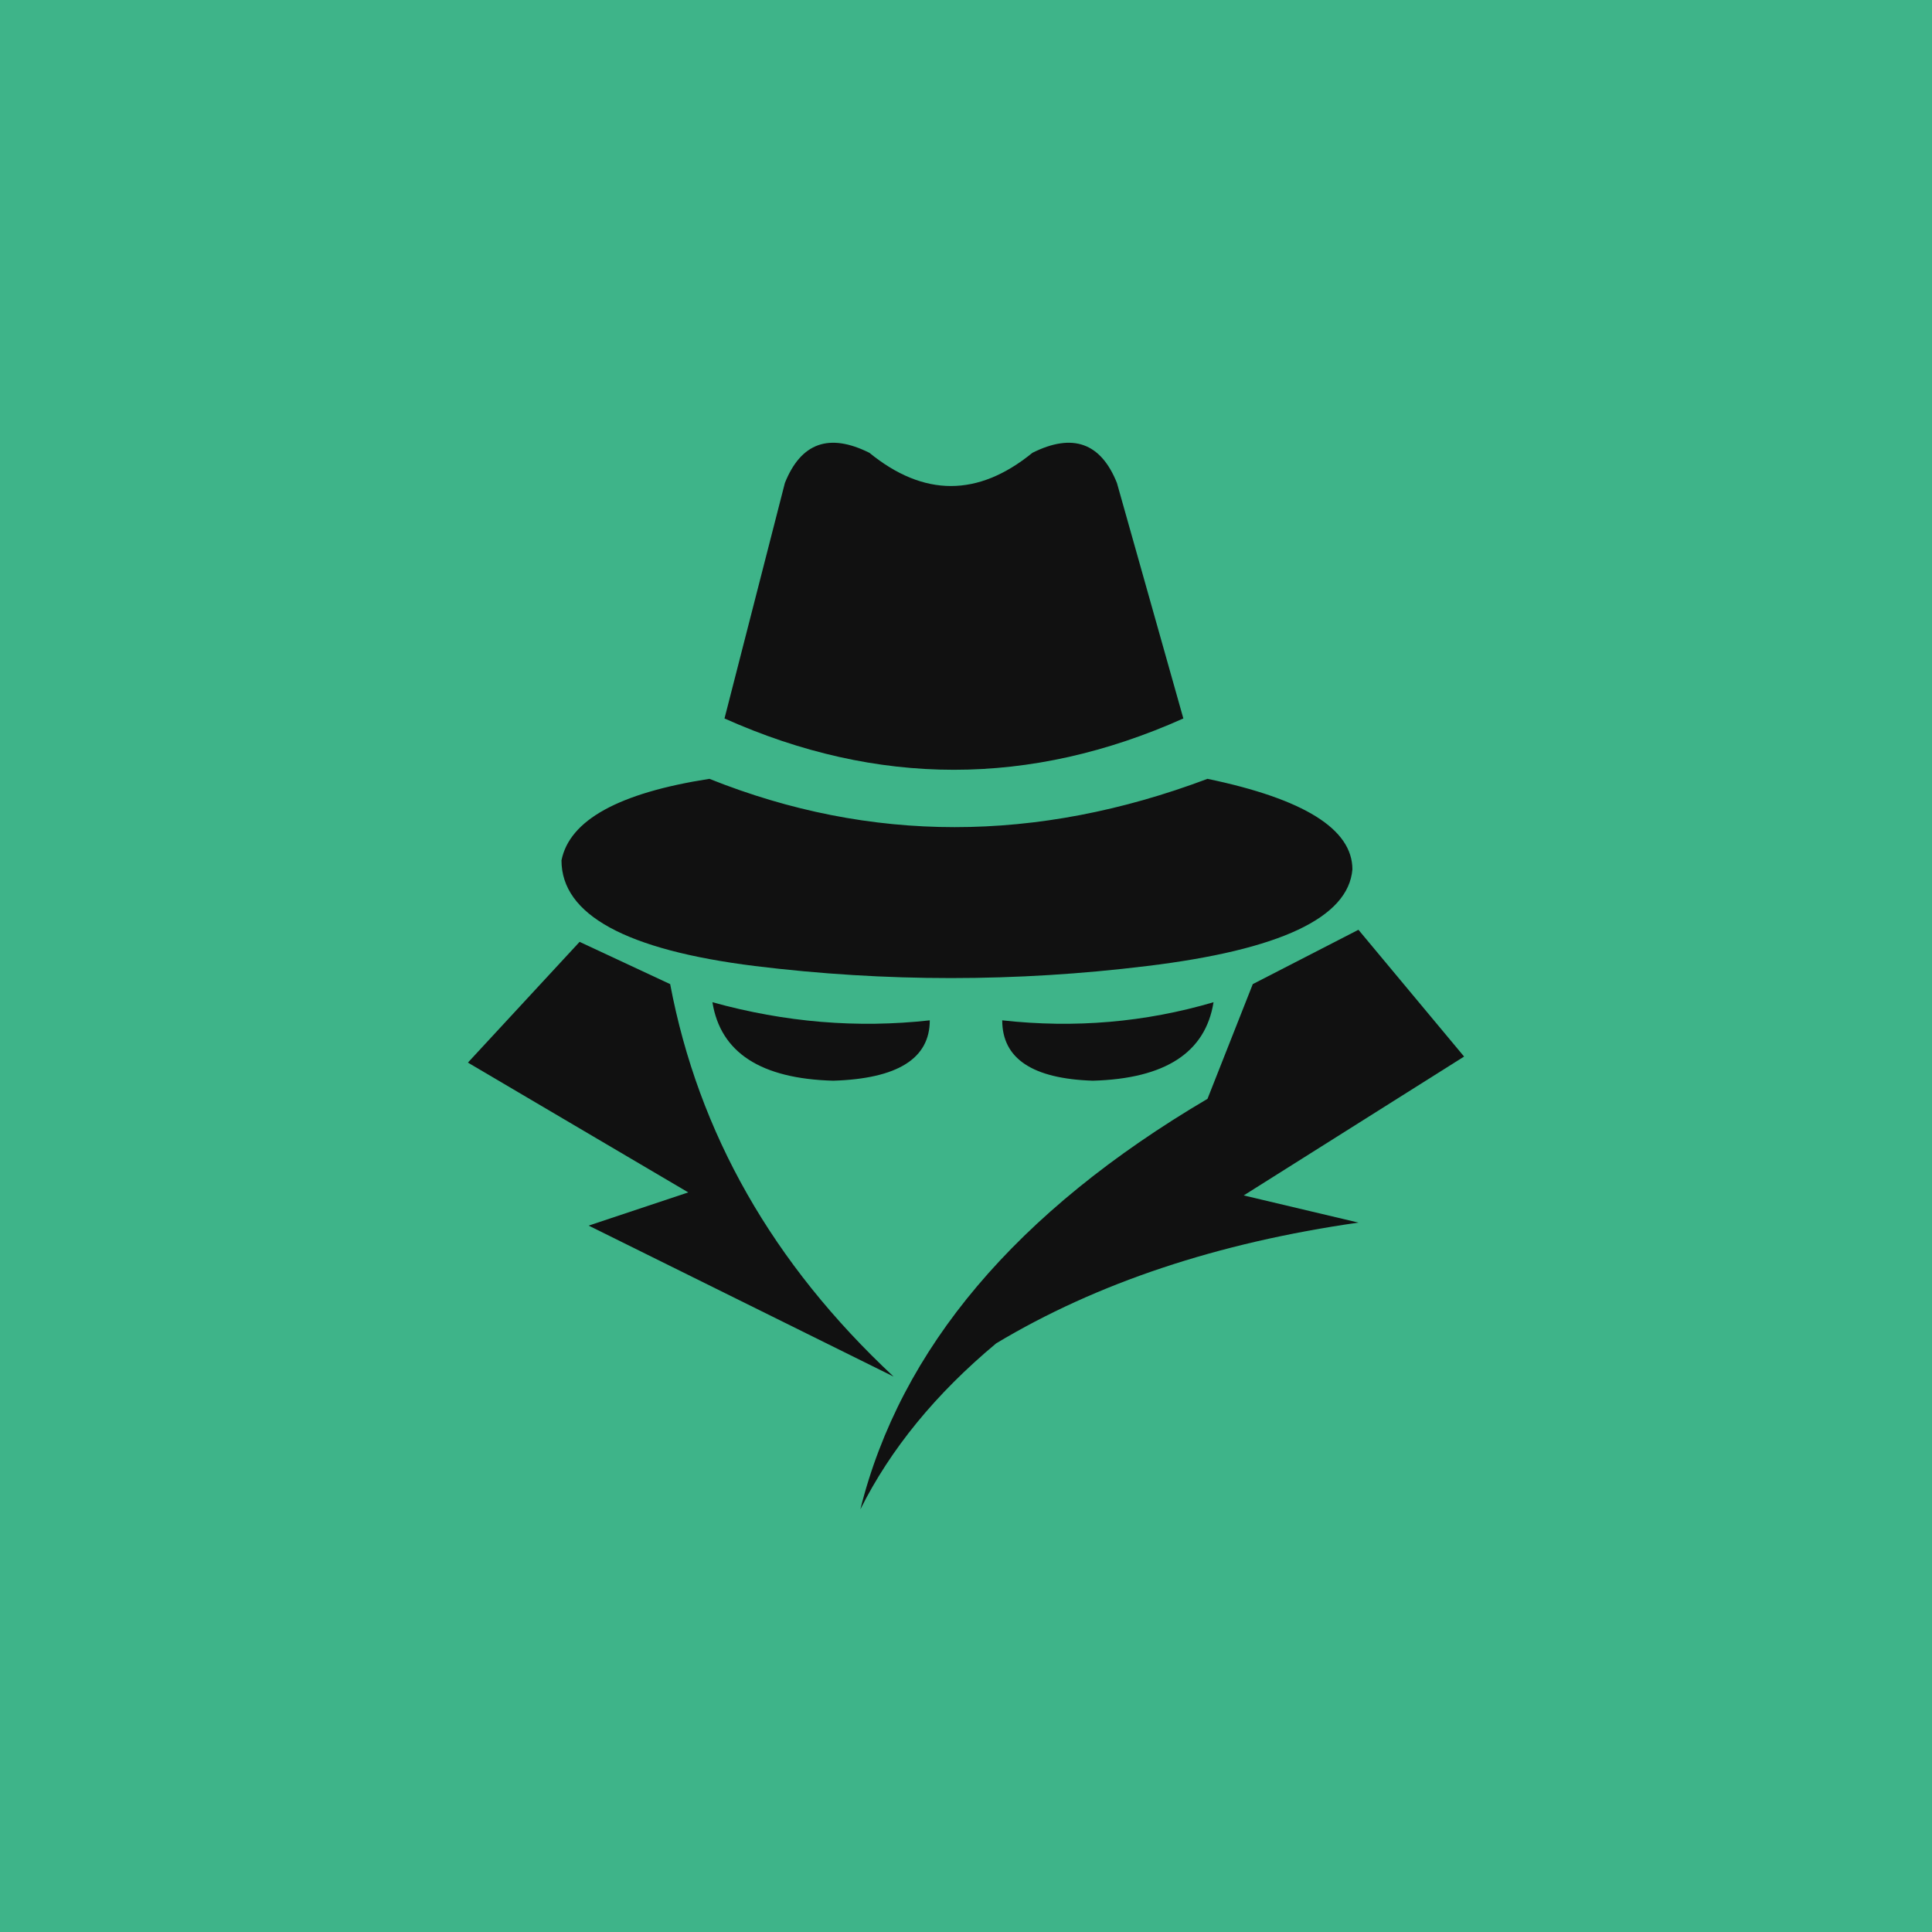
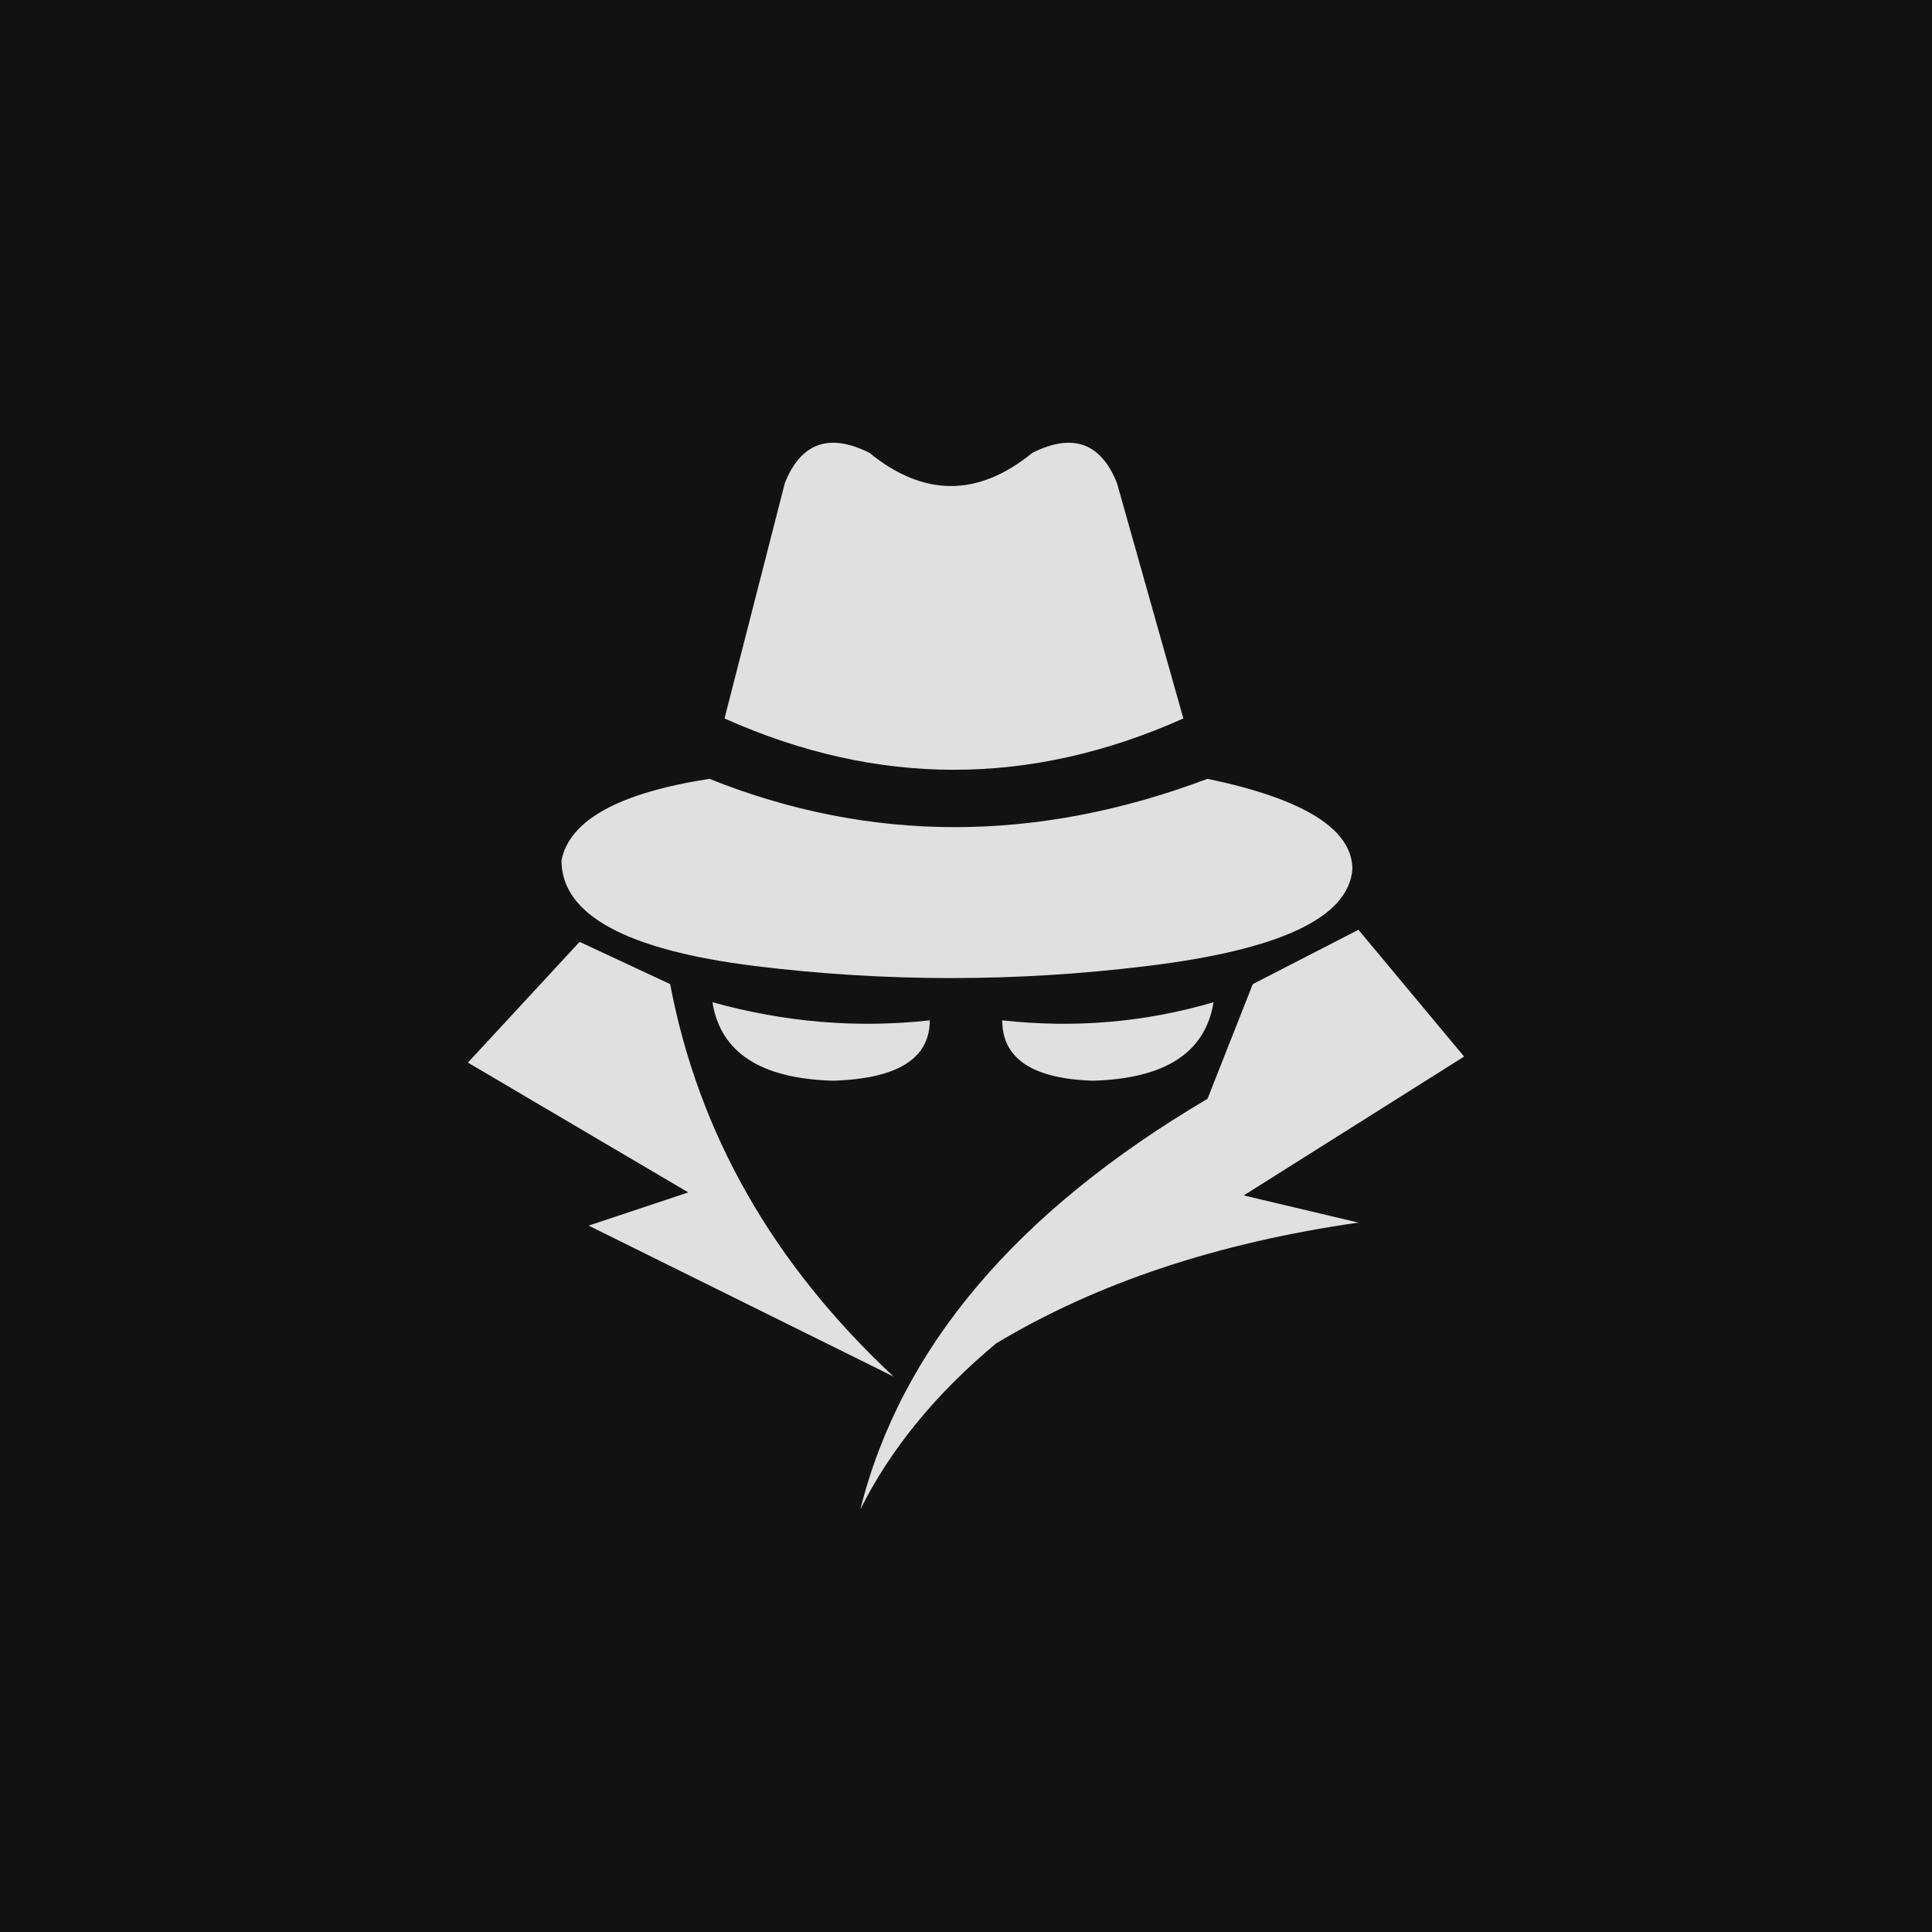
<svg xmlns="http://www.w3.org/2000/svg" width="512" height="512" viewBox="0 0 512 512">
-   <rect width="512" height="512" fill="#3eb489" />
-   <g fill="#111" transform="translate(-72 80) scale(.8)">
+   <rect width="512" height="512" fill="#121212" />
+   <g fill="#e0e0e0" transform="translate(-72 80) scale(.8)">
    <path d="M330 138L350 60Q358 40 378 50Q405 72 432 50Q452 40 460 60L482 138Q406 172 330 138Z" />
    <path d="M276 185Q280 165 325 158Q405 190 490 158Q538 168 538 188Q536 212 470 220Q405 228 340 220Q276 212 276 185Z" />
    <path d="M326 232Q362 242 398 238Q398 257 366 258Q330 257 326 232Z" />
    <path d="M422 238Q458 242 492 232Q488 257 452 258Q422 257 422 238Z" />
    <path d="M282 212L312 226Q326 300 386 356L285 306L318 295L245 252Z" />
    <path d="M540 208L575 250L502 296L540 305Q470 315 420 345Q390 370 375 400Q395 320 490 264L505 226Z" />
  </g>
</svg>
